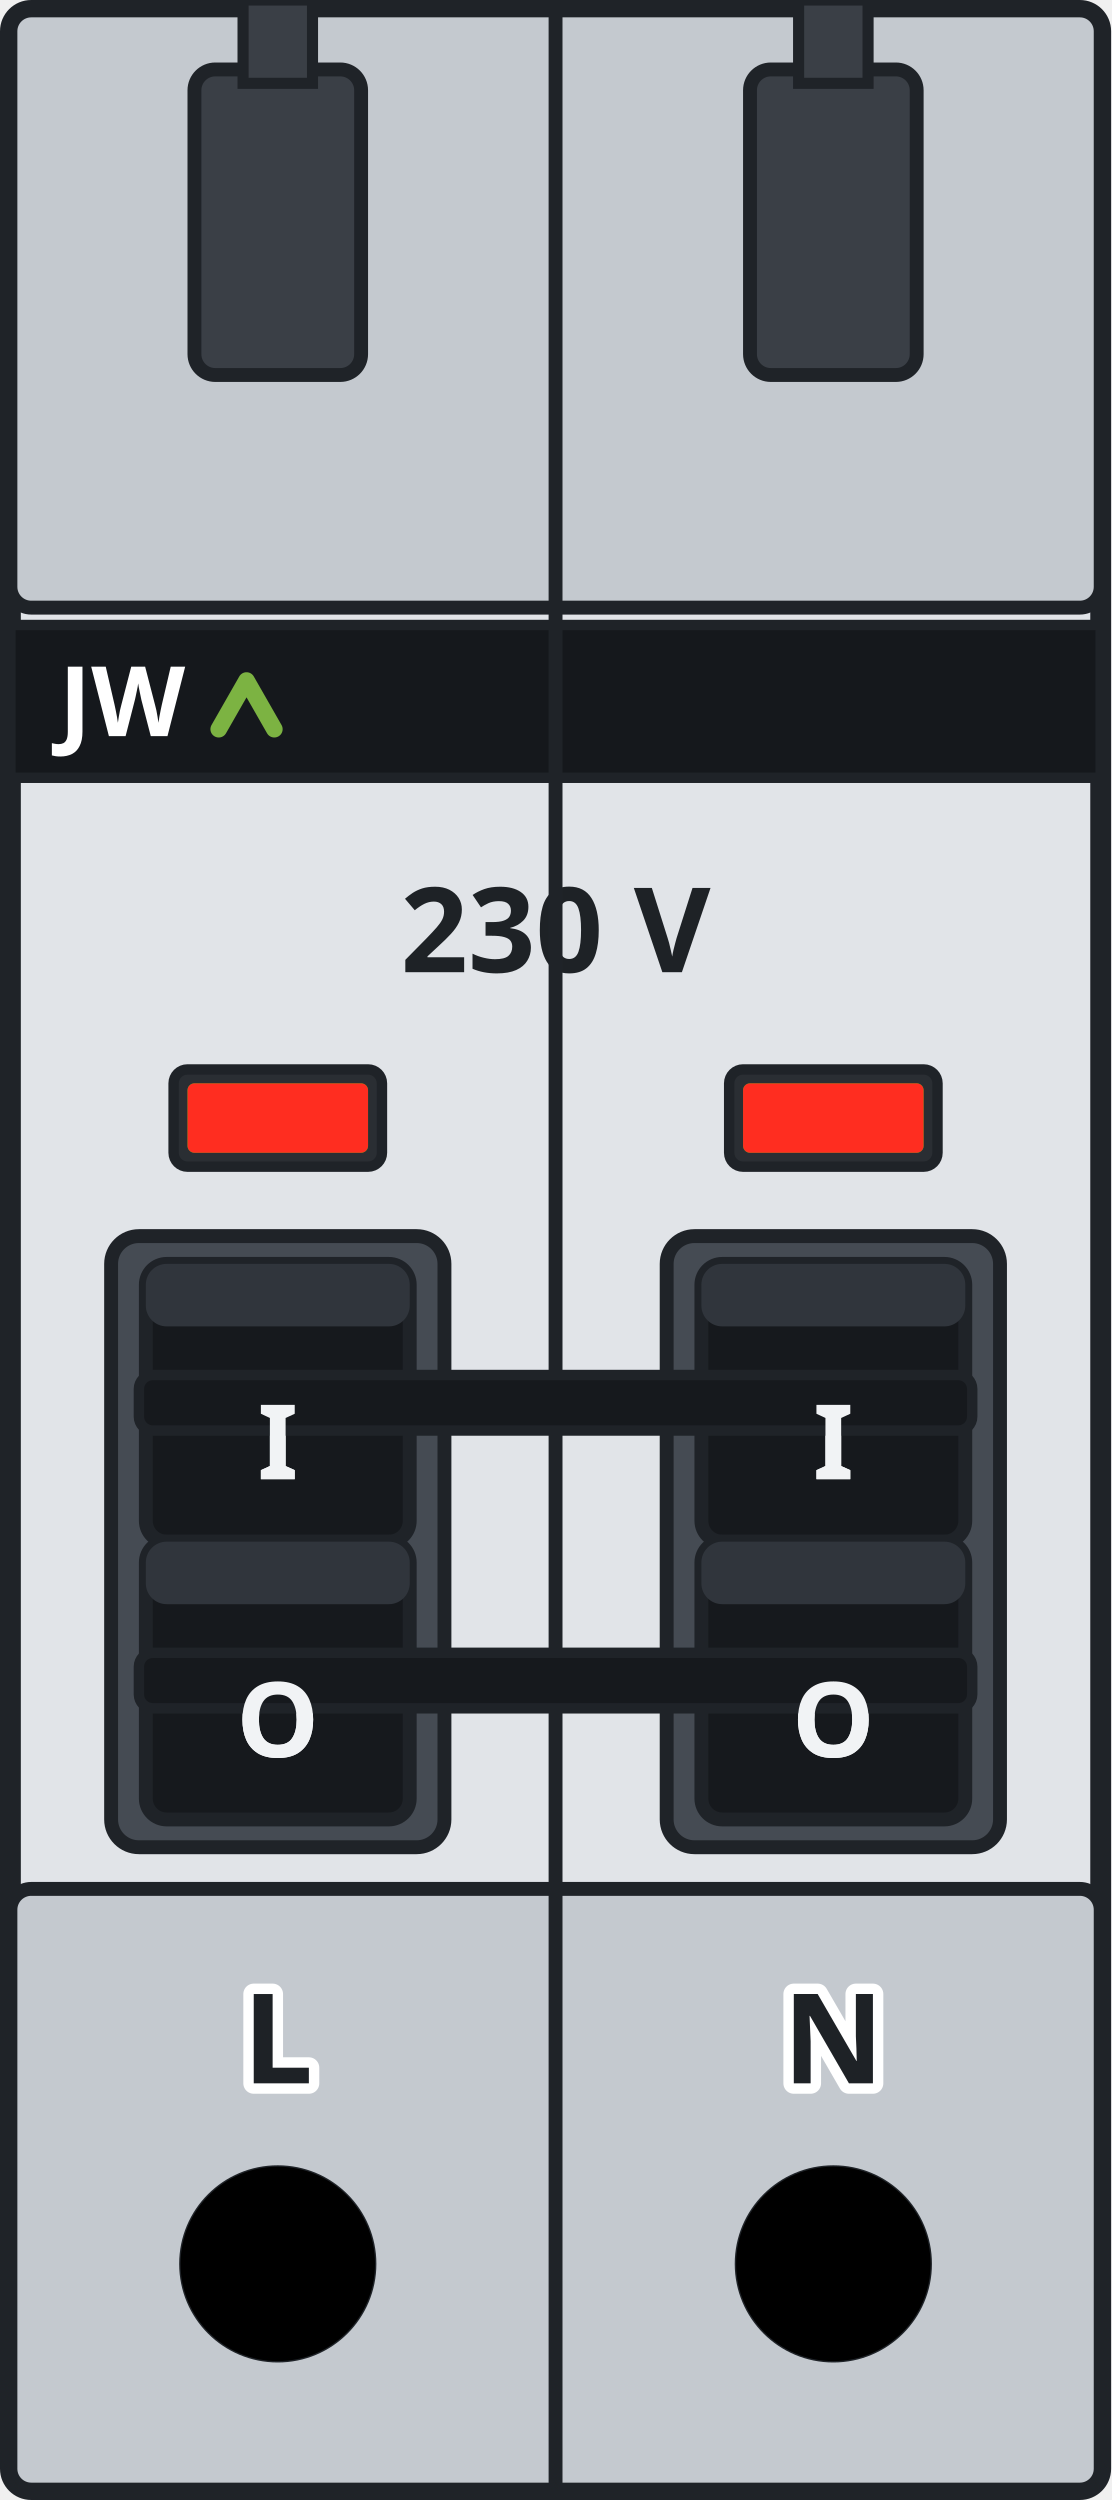
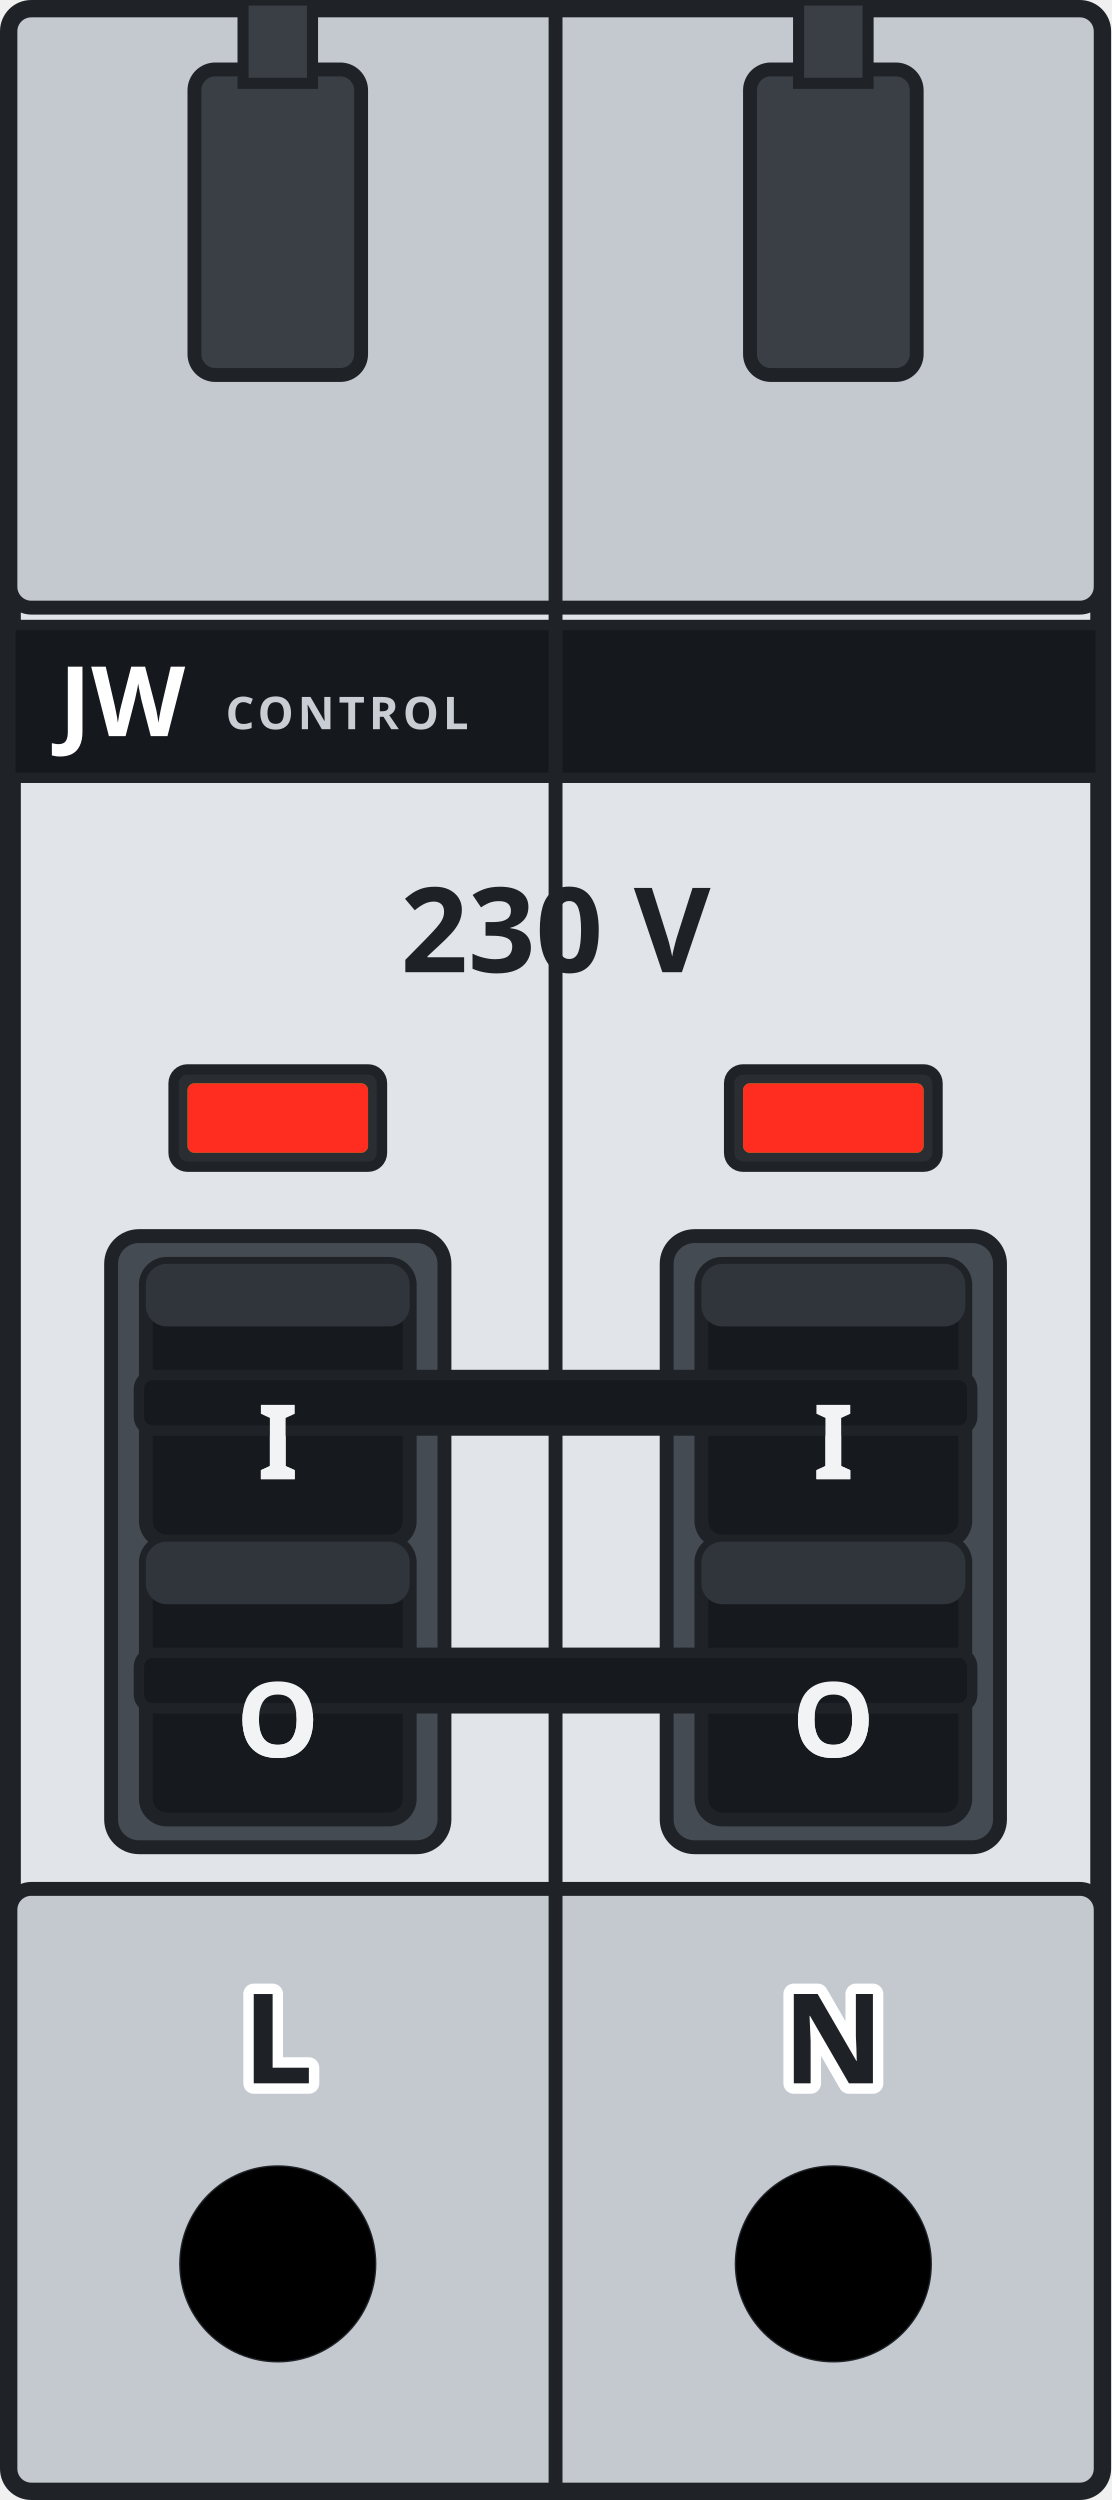
<svg xmlns="http://www.w3.org/2000/svg" viewBox="0 0 160 360" width="160" height="360" font-family="Segoe UI,Noto Sans,Arial,sans-serif">
  <rect x="1.5" y="1.5" width="157" height="357" rx="3" fill="#e1e4e8" stroke="#1f2328" stroke-width="3" />
  <rect x="1.5" y="1.5" width="157" height="86" rx="3" fill="#c4c9cf" stroke="#1f2328" stroke-width="2" />
  <rect x="1.5" y="272" width="157" height="86.5" rx="3" fill="#c4c9cf" stroke="#1f2328" stroke-width="2" />
  <rect x="28" y="10" width="24" height="44" rx="3" fill="#3a3f46" stroke="#1f2328" stroke-width="2" />
  <rect x="35" y="0" width="10" height="12" fill="#3a3f46" stroke="#1f2328" stroke-width="1.6" />
  <circle cx="40" cy="326" r="13" fill="#fbfbfc" stroke="#1f2328" stroke-width="2.4" />
  <circle cx="40" cy="326" r="9.8" fill="none" stroke="#a3aab2" stroke-width="1.2" />
  <path d="M32.9 326h14.3 M40 318.9v14.3" fill="none" stroke="#2a2e33" stroke-width="3.4" stroke-linecap="round" />
  <circle class="jw-term" data-term="L" cx="40" cy="326" r="14" data-side="b" />
  <text x="40" y="300" font-size="18" font-weight="800" fill="#1e2226" text-anchor="middle" stroke="#ffffff" stroke-width="3" paint-order="stroke" stroke-linejoin="round">L</text>
  <rect x="108" y="10" width="24" height="44" rx="3" fill="#3a3f46" stroke="#1f2328" stroke-width="2" />
  <rect x="115" y="0" width="10" height="12" fill="#3a3f46" stroke="#1f2328" stroke-width="1.6" />
  <circle cx="120" cy="326" r="13" fill="#fbfbfc" stroke="#1f2328" stroke-width="2.4" />
  <circle cx="120" cy="326" r="9.8" fill="none" stroke="#a3aab2" stroke-width="1.2" />
  <path d="M112.8 326h14.3 M120 318.9v14.3" fill="none" stroke="#2a2e33" stroke-width="3.4" stroke-linecap="round" />
  <circle class="jw-term" data-term="N" cx="120" cy="326" r="14" data-side="b" />
  <text x="120" y="300" font-size="18" font-weight="800" fill="#1e2226" text-anchor="middle" stroke="#ffffff" stroke-width="3" paint-order="stroke" stroke-linejoin="round">N</text>
  <rect x="1.5" y="90" width="157" height="22" fill="#15181c" stroke="#1f2328" stroke-width="1.5" />
  <text x="8.5" y="106" font-size="14" font-weight="900" fill="#fff" text-anchor="start">JW</text>
-   <path d="M31.5 105 l4 -7 l4 7" fill="none" stroke="#7cb342" stroke-width="2.4" stroke-linecap="round" stroke-linejoin="round" />
+   <text x="32.5" y="105" font-size="6.5" font-weight="800" fill="#c9ced4" text-anchor="start" letter-spacing=".6">CONTROL</text>
  <text x="80.0" y="140" font-size="17" font-weight="900" fill="#1e2226" text-anchor="middle">230 V</text>
  <rect x="25" y="154" width="30" height="14" rx="2" fill="#2a2e33" stroke="#1f2328" stroke-width="1.5" />
  <rect x="27" y="156" width="26" height="10" rx="1" fill="#12c41a" stroke="none" stroke-width="0" data-show="!out.on" />
  <rect x="27" y="156" width="26" height="10" rx="1" fill="#ff2d20" stroke="none" stroke-width="0" data-show="out.on" />
  <rect x="16" y="178" width="48" height="88" rx="4" fill="#454b53" stroke="#1f2328" stroke-width="2" />
  <rect x="105" y="154" width="30" height="14" rx="2" fill="#2a2e33" stroke="#1f2328" stroke-width="1.5" />
  <rect x="107" y="156" width="26" height="10" rx="1" fill="#12c41a" stroke="none" stroke-width="0" data-show="!out.on" />
  <rect x="107" y="156" width="26" height="10" rx="1" fill="#ff2d20" stroke="none" stroke-width="0" data-show="out.on" />
  <rect x="96" y="178" width="48" height="88" rx="4" fill="#454b53" stroke="#1f2328" stroke-width="2" />
  <path d="M80 2 V358" fill="none" stroke="#1f2328" stroke-width="2" />
  <g data-show="out.on">
    <rect x="21" y="182" width="38" height="40" rx="3" fill="#16191d" stroke="#1f2328" stroke-width="2" />
    <rect x="21" y="182" width="38" height="9" rx="3" fill="#30353c" stroke="none" stroke-width="0" />
    <text x="40" y="213" font-size="15" font-weight="900" fill="#f1f3f5" text-anchor="middle">I</text>
    <rect x="101" y="182" width="38" height="40" rx="3" fill="#16191d" stroke="#1f2328" stroke-width="2" />
    <rect x="101" y="182" width="38" height="9" rx="3" fill="#30353c" stroke="none" stroke-width="0" />
    <text x="120" y="213" font-size="15" font-weight="900" fill="#f1f3f5" text-anchor="middle">I</text>
    <rect x="20" y="198" width="120" height="8" rx="2" fill="#16191d" stroke="#1f2328" stroke-width="1.5" />
    <text x="40" y="213" font-size="15" font-weight="900" fill="#f1f3f5" text-anchor="middle">I</text>
    <text x="120" y="213" font-size="15" font-weight="900" fill="#f1f3f5" text-anchor="middle">I</text>
  </g>
  <g data-show="!out.on">
    <rect x="21" y="222" width="38" height="40" rx="3" fill="#16191d" stroke="#1f2328" stroke-width="2" />
    <rect x="21" y="222" width="38" height="9" rx="3" fill="#30353c" stroke="none" stroke-width="0" />
    <text x="40" y="253" font-size="15" font-weight="900" fill="#f1f3f5" text-anchor="middle">O</text>
    <rect x="101" y="222" width="38" height="40" rx="3" fill="#16191d" stroke="#1f2328" stroke-width="2" />
    <rect x="101" y="222" width="38" height="9" rx="3" fill="#30353c" stroke="none" stroke-width="0" />
    <text x="120" y="253" font-size="15" font-weight="900" fill="#f1f3f5" text-anchor="middle">O</text>
    <rect x="20" y="238" width="120" height="8" rx="2" fill="#16191d" stroke="#1f2328" stroke-width="1.5" />
    <text x="40" y="253" font-size="15" font-weight="900" fill="#f1f3f5" text-anchor="middle">O</text>
    <text x="120" y="253" font-size="15" font-weight="900" fill="#f1f3f5" text-anchor="middle">O</text>
  </g>
</svg>
